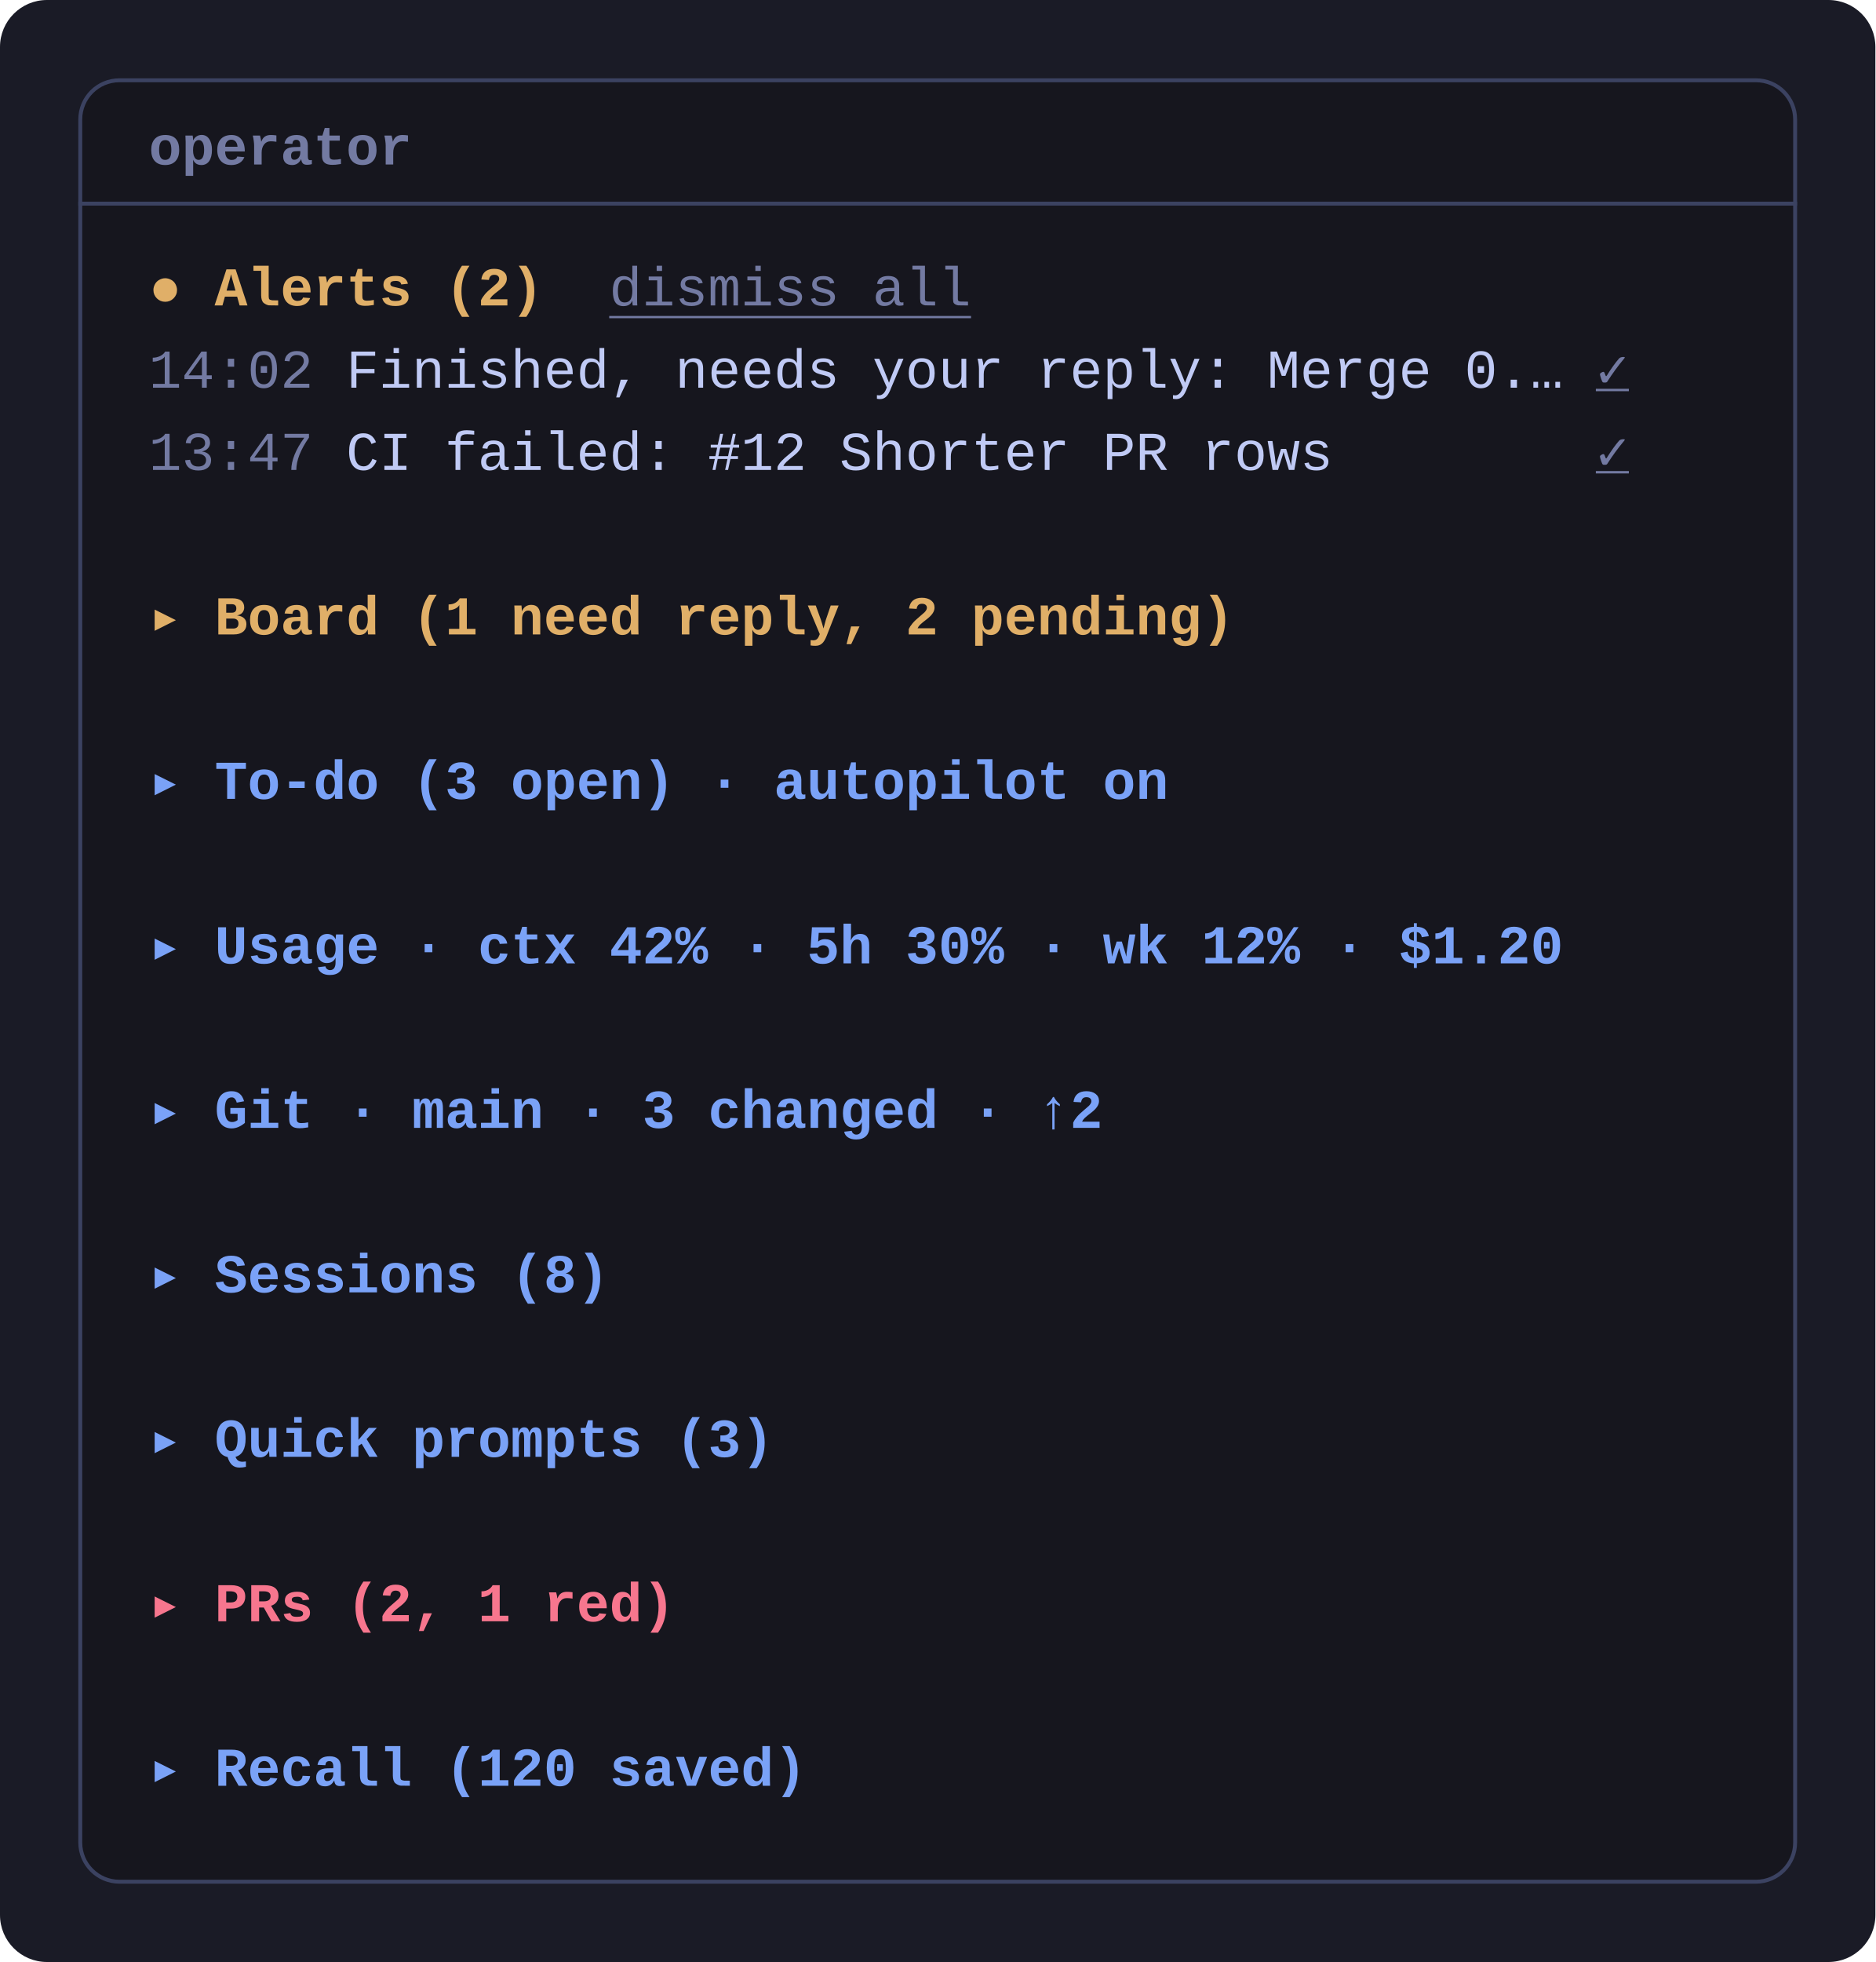
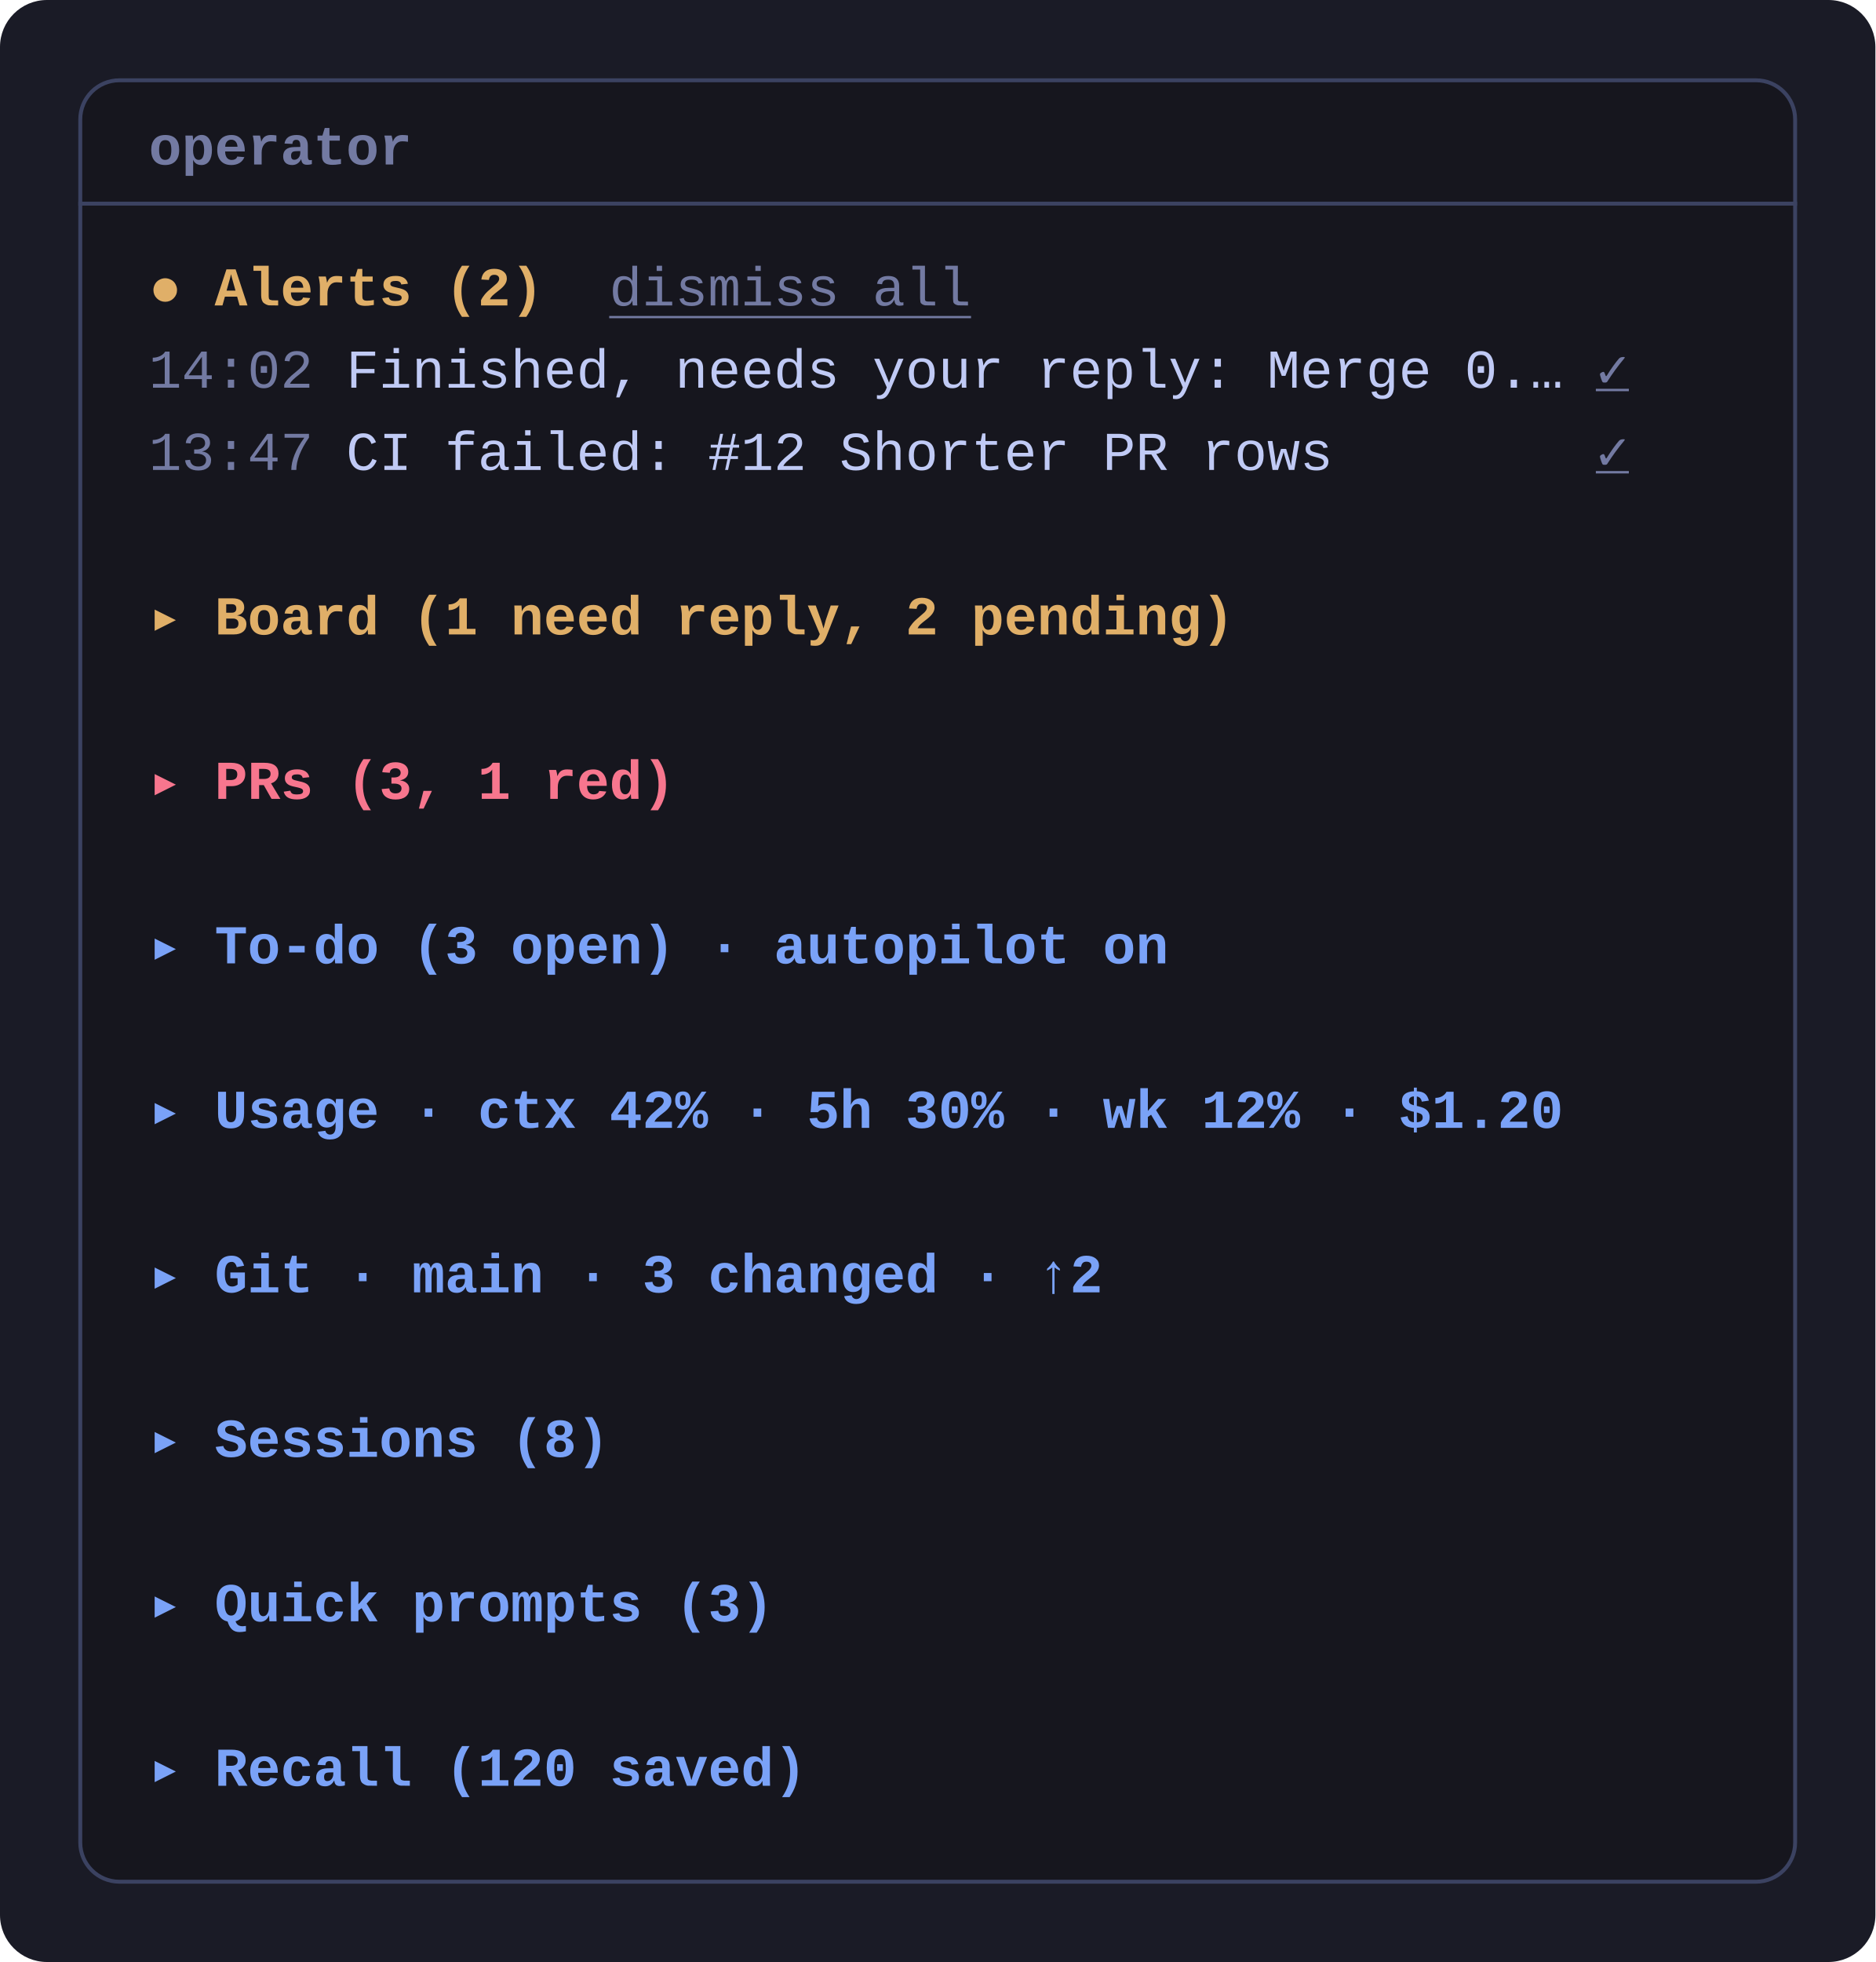
<svg xmlns="http://www.w3.org/2000/svg" width="479" height="501" viewBox="0 0 479 501" role="img" aria-label="Illustration: the operator pane with every section folded, each header showing a one-line summary" font-family="ui-monospace, SFMono-Regular, Menlo, Consolas, 'Liberation Mono', monospace" font-size="14">
  <rect width="479" height="501" rx="12" fill="#1a1b26" />
  <g transform="translate(20,20)">
    <rect x="0.5" y="0.5" width="438" height="460" rx="10" fill="#16161e" stroke="#3b4261" />
    <line x1="0" y1="32" x2="439" y2="32" stroke="#3b4261" />
    <text x="18.0" y="22" fill="#737aa2" font-weight="700" xml:space="preserve">operator</text>
    <text x="18.0" y="58" fill="#e0af68" font-weight="700" xml:space="preserve">● Alerts (2)</text>
    <text x="118.8" y="58" fill="#c0caf5" xml:space="preserve">  </text>
    <text x="135.6" y="58" fill="#737aa2" text-decoration="underline" xml:space="preserve">dismiss all</text>
    <text x="18.0" y="79" fill="#737aa2" xml:space="preserve">14:02</text>
    <text x="60.0" y="79" fill="#c0caf5" xml:space="preserve"> Finished, needs your reply: Merge 0.… </text>
    <text x="387.6" y="79" fill="#737aa2" text-decoration="underline" xml:space="preserve">✓</text>
    <text x="18.0" y="100" fill="#737aa2" xml:space="preserve">13:47</text>
    <text x="60.0" y="100" fill="#c0caf5" xml:space="preserve"> CI failed: #12 Shorter PR rows        </text>
    <text x="387.6" y="100" fill="#737aa2" text-decoration="underline" xml:space="preserve">✓</text>
    <text x="18.0" y="142" fill="#e0af68" font-weight="700" xml:space="preserve">▸ Board (1 need reply, 2 pending)</text>
-     <text x="18.0" y="184" fill="#7aa2f7" font-weight="700" xml:space="preserve">▸ To-do (3 open) · autopilot on</text>
-     <text x="18.0" y="226" fill="#7aa2f7" font-weight="700" xml:space="preserve">▸ Usage · ctx 42% · 5h 30% · wk 12% · $1.20</text>
-     <text x="18.0" y="268" fill="#7aa2f7" font-weight="700" xml:space="preserve">▸ Git · main · 3 changed · ↑2</text>
-     <text x="18.0" y="310" fill="#7aa2f7" font-weight="700" xml:space="preserve">▸ Sessions (8)</text>
-     <text x="18.0" y="352" fill="#7aa2f7" font-weight="700" xml:space="preserve">▸ Quick prompts (3)</text>
-     <text x="18.0" y="394" fill="#f7768e" font-weight="700" xml:space="preserve">▸ PRs (2, 1 red)</text>
+     <text x="18.0" y="184" fill="#f7768e" font-weight="700" xml:space="preserve">▸ PRs (3, 1 red)</text>
+     <text x="18.0" y="226" fill="#7aa2f7" font-weight="700" xml:space="preserve">▸ To-do (3 open) · autopilot on</text>
+     <text x="18.0" y="268" fill="#7aa2f7" font-weight="700" xml:space="preserve">▸ Usage · ctx 42% · 5h 30% · wk 12% · $1.20</text>
+     <text x="18.0" y="310" fill="#7aa2f7" font-weight="700" xml:space="preserve">▸ Git · main · 3 changed · ↑2</text>
+     <text x="18.0" y="352" fill="#7aa2f7" font-weight="700" xml:space="preserve">▸ Sessions (8)</text>
+     <text x="18.0" y="394" fill="#7aa2f7" font-weight="700" xml:space="preserve">▸ Quick prompts (3)</text>
    <text x="18.0" y="436" fill="#7aa2f7" font-weight="700" xml:space="preserve">▸ Recall (120 saved)</text>
  </g>
</svg>
